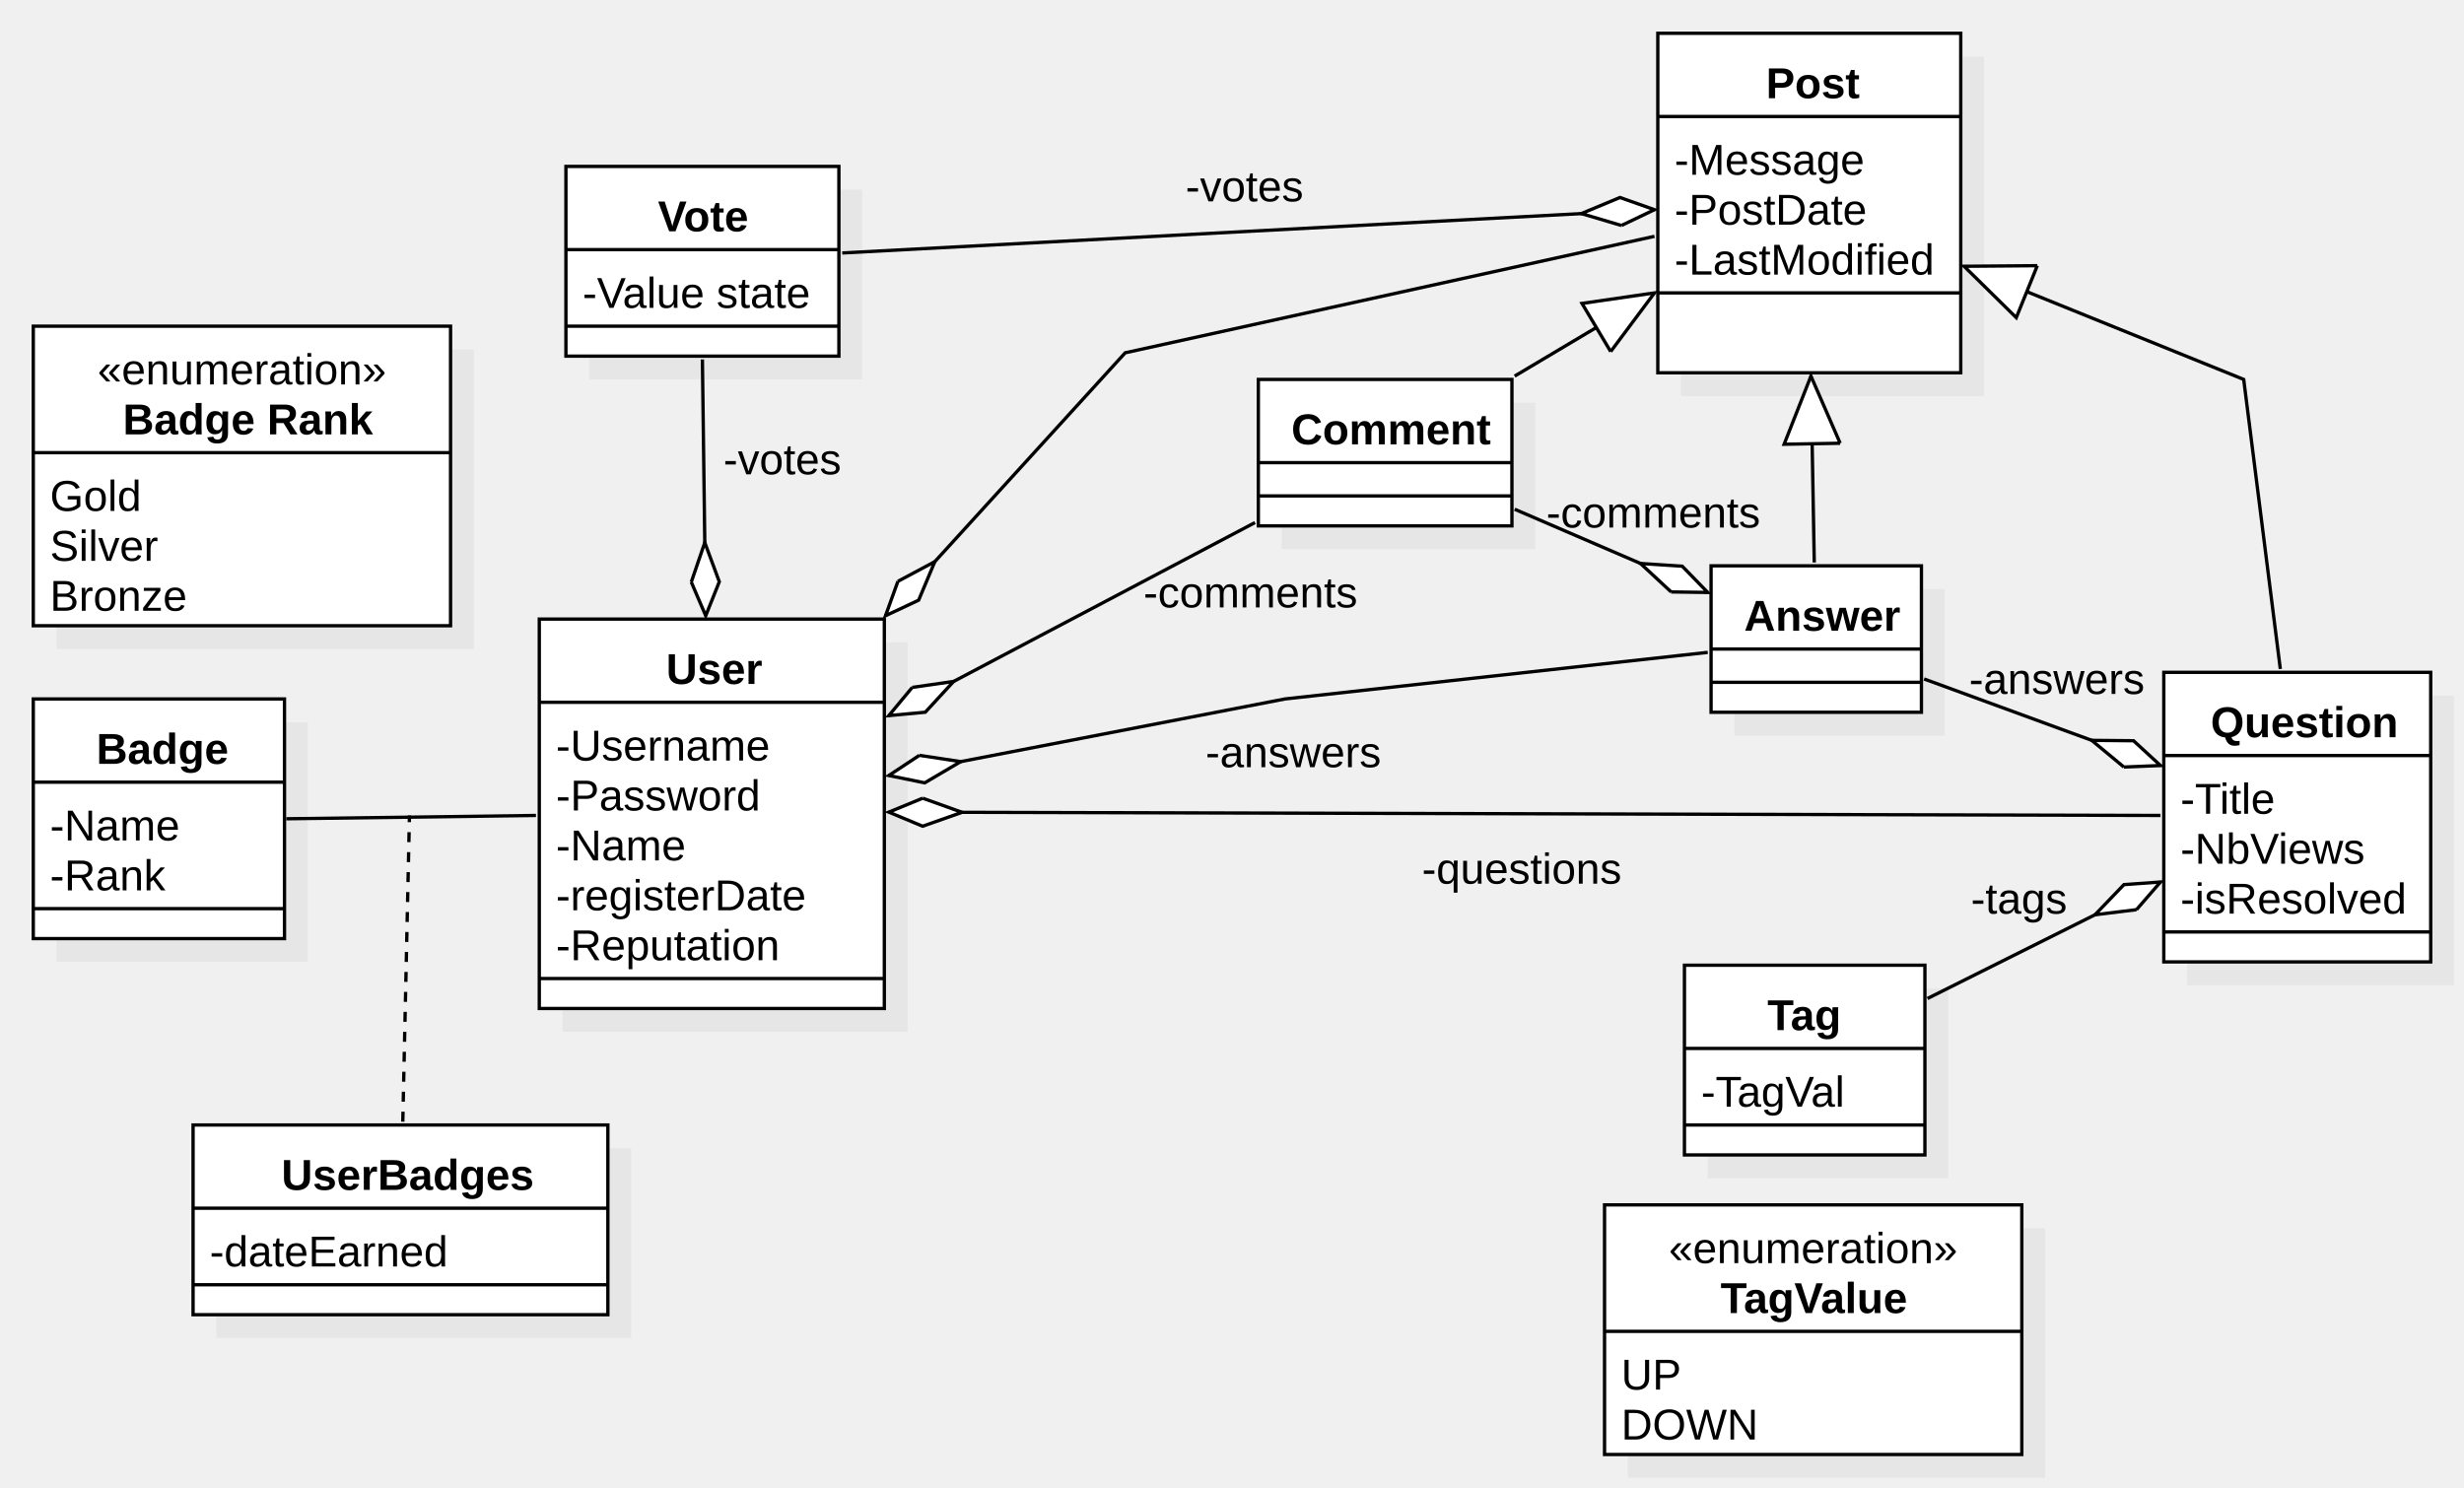
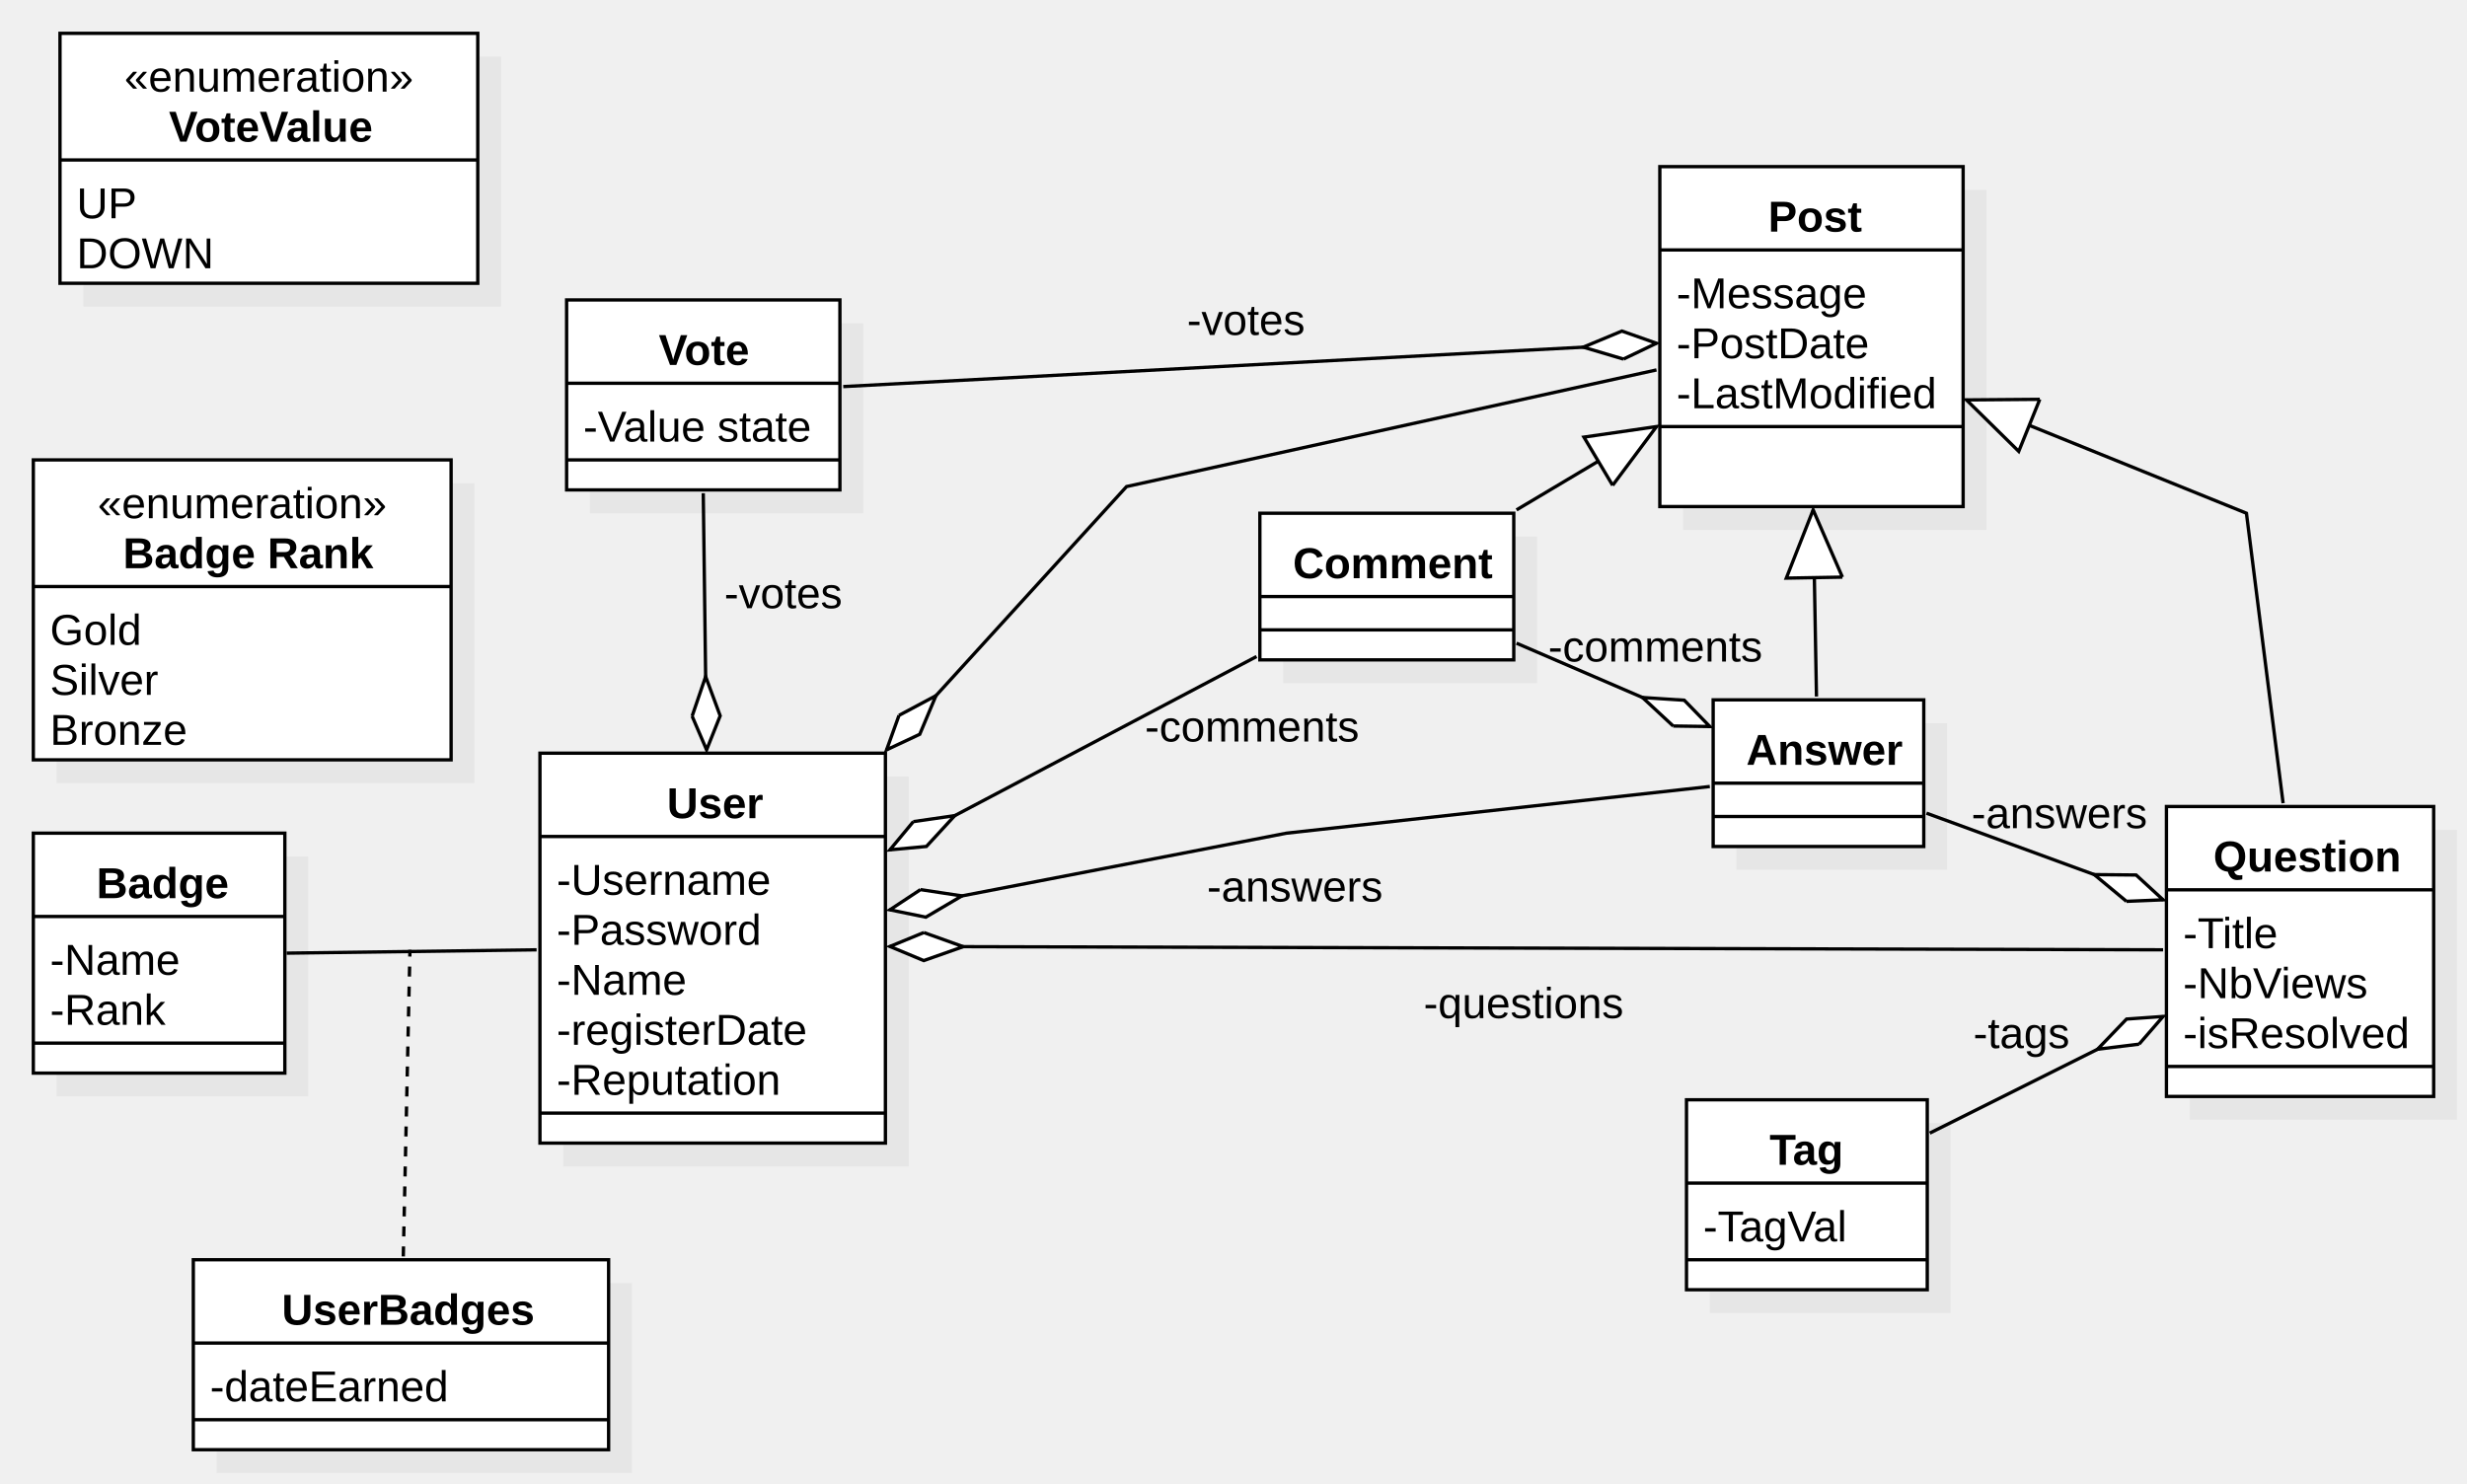
- <svg xmlns="http://www.w3.org/2000/svg" version="1.1" width="740.176" height="447">
+ <svg xmlns="http://www.w3.org/2000/svg" version="1.1" width="740.176" height="445">
  <defs />
  <g>
-     <g transform="translate(-54,-46) scale(1,1)">
+     <g transform="translate(-54,-6) scale(1,1)">
      <rect fill="#C0C0C0" stroke="none" x="223" y="239" width="103.65" height="117" opacity="0.2" />
    </g>
-     <g transform="translate(-54,-46) scale(1,1)">
+     <g transform="translate(-54,-6) scale(1,1)">
      <rect fill="#ffffff" stroke="none" x="216" y="232" width="103.65" height="117" />
    </g>
-     <g transform="translate(-54,-46) scale(1,1)">
+     <g transform="translate(-54,-6) scale(1,1)">
      <path fill="none" stroke="#000000" d="M 216 232 L 319.65 232 L 319.65 349 L 216 349 L 216 232 Z Z" stroke-miterlimit="10" />
    </g>
-     <g transform="translate(-54,-46) scale(1,1)">
+     <g transform="translate(-54,-6) scale(1,1)">
      <path fill="none" stroke="#000000" d="M 216 257 L 319.65 257" stroke-miterlimit="10" />
    </g>
-     <g transform="translate(-54,-46) scale(1,1)">
+     <g transform="translate(-54,-6) scale(1,1)">
      <path fill="none" stroke="#000000" d="M 216 340 L 319.65 340" stroke-miterlimit="10" />
    </g>
-     <g transform="translate(-54,-46) scale(1,1)">
+     <g transform="translate(-54,-6) scale(1,1)">
      <g>
        <path fill="none" stroke="none" />
        <text fill="#000000" stroke="none" font-family="Arial" font-size="13px" font-style="normal" font-weight="bold" text-decoration="none" x="254.101" y="251.5">User</text>
      </g>
    </g>
-     <g transform="translate(-54,-46) scale(1,1)">
+     <g transform="translate(-54,-6) scale(1,1)">
      <g>
        <path fill="none" stroke="none" />
        <text fill="#000000" stroke="none" font-family="Arial" font-size="13px" font-style="normal" font-weight="normal" text-decoration="none" x="221" y="274.5">-Username</text>
      </g>
    </g>
-     <g transform="translate(-54,-46) scale(1,1)">
+     <g transform="translate(-54,-6) scale(1,1)">
      <g>
        <path fill="none" stroke="none" />
        <text fill="#000000" stroke="none" font-family="Arial" font-size="13px" font-style="normal" font-weight="normal" text-decoration="none" x="221" y="289.5">-Password</text>
      </g>
    </g>
-     <g transform="translate(-54,-46) scale(1,1)">
+     <g transform="translate(-54,-6) scale(1,1)">
      <g>
        <path fill="none" stroke="none" />
        <text fill="#000000" stroke="none" font-family="Arial" font-size="13px" font-style="normal" font-weight="normal" text-decoration="none" x="221" y="304.5">-Name</text>
      </g>
    </g>
-     <g transform="translate(-54,-46) scale(1,1)">
+     <g transform="translate(-54,-6) scale(1,1)">
      <g>
        <path fill="none" stroke="none" />
        <text fill="#000000" stroke="none" font-family="Arial" font-size="13px" font-style="normal" font-weight="normal" text-decoration="none" x="221" y="319.5">-registerDate</text>
      </g>
    </g>
-     <g transform="translate(-54,-46) scale(1,1)">
+     <g transform="translate(-54,-6) scale(1,1)">
      <g>
        <path fill="none" stroke="none" />
        <text fill="#000000" stroke="none" font-family="Arial" font-size="13px" font-style="normal" font-weight="normal" text-decoration="none" x="221" y="334.5">-Reputation</text>
      </g>
    </g>
-     <g transform="translate(-54,-46) scale(1,1)">
+     <g transform="translate(-54,-6) scale(1,1)">
      <rect fill="#C0C0C0" stroke="none" x="71" y="263" width="75.46" height="72" opacity="0.2" />
    </g>
-     <g transform="translate(-54,-46) scale(1,1)">
+     <g transform="translate(-54,-6) scale(1,1)">
      <rect fill="#ffffff" stroke="none" x="64" y="256" width="75.46" height="72" />
    </g>
-     <g transform="translate(-54,-46) scale(1,1)">
+     <g transform="translate(-54,-6) scale(1,1)">
      <path fill="none" stroke="#000000" d="M 64 256 L 139.46 256 L 139.46 328 L 64 328 L 64 256 Z Z" stroke-miterlimit="10" />
    </g>
-     <g transform="translate(-54,-46) scale(1,1)">
+     <g transform="translate(-54,-6) scale(1,1)">
      <path fill="none" stroke="#000000" d="M 64 281 L 139.46 281" stroke-miterlimit="10" />
    </g>
-     <g transform="translate(-54,-46) scale(1,1)">
+     <g transform="translate(-54,-6) scale(1,1)">
      <path fill="none" stroke="#000000" d="M 64 319 L 139.46 319" stroke-miterlimit="10" />
    </g>
-     <g transform="translate(-54,-46) scale(1,1)">
+     <g transform="translate(-54,-6) scale(1,1)">
      <g>
        <path fill="none" stroke="none" />
        <text fill="#000000" stroke="none" font-family="Arial" font-size="13px" font-style="normal" font-weight="bold" text-decoration="none" x="82.935" y="275.5">Badge</text>
      </g>
    </g>
-     <g transform="translate(-54,-46) scale(1,1)">
+     <g transform="translate(-54,-6) scale(1,1)">
      <g>
        <path fill="none" stroke="none" />
        <text fill="#000000" stroke="none" font-family="Arial" font-size="13px" font-style="normal" font-weight="normal" text-decoration="none" x="69" y="298.5">-Name</text>
      </g>
    </g>
-     <g transform="translate(-54,-46) scale(1,1)">
+     <g transform="translate(-54,-6) scale(1,1)">
      <g>
        <path fill="none" stroke="none" />
        <text fill="#000000" stroke="none" font-family="Arial" font-size="13px" font-style="normal" font-weight="normal" text-decoration="none" x="69" y="313.5">-Rank</text>
      </g>
    </g>
-     <g transform="translate(-54,-46) scale(1,1)">
+     <g transform="translate(-54,-6) scale(1,1)">
      <rect fill="#C0C0C0" stroke="none" x="231" y="103" width="82" height="57" opacity="0.2" />
    </g>
-     <g transform="translate(-54,-46) scale(1,1)">
+     <g transform="translate(-54,-6) scale(1,1)">
      <rect fill="#ffffff" stroke="none" x="224" y="96" width="82" height="57" />
    </g>
-     <g transform="translate(-54,-46) scale(1,1)">
+     <g transform="translate(-54,-6) scale(1,1)">
      <path fill="none" stroke="#000000" d="M 224 96 L 306 96 L 306 153 L 224 153 L 224 96 Z Z" stroke-miterlimit="10" />
    </g>
-     <g transform="translate(-54,-46) scale(1,1)">
+     <g transform="translate(-54,-6) scale(1,1)">
      <path fill="none" stroke="#000000" d="M 224 121 L 306 121" stroke-miterlimit="10" />
    </g>
-     <g transform="translate(-54,-46) scale(1,1)">
+     <g transform="translate(-54,-6) scale(1,1)">
      <path fill="none" stroke="#000000" d="M 224 144 L 306 144" stroke-miterlimit="10" />
    </g>
-     <g transform="translate(-54,-46) scale(1,1)">
+     <g transform="translate(-54,-6) scale(1,1)">
      <g>
        <path fill="none" stroke="none" />
        <text fill="#000000" stroke="none" font-family="Arial" font-size="13px" font-style="normal" font-weight="bold" text-decoration="none" x="251.629" y="115.5">Vote</text>
      </g>
    </g>
-     <g transform="translate(-54,-46) scale(1,1)">
+     <g transform="translate(-54,-6) scale(1,1)">
      <g>
        <path fill="none" stroke="none" />
        <text fill="#000000" stroke="none" font-family="Arial" font-size="13px" font-style="normal" font-weight="normal" text-decoration="none" x="229" y="138.5">-Value  state</text>
      </g>
    </g>
-     <g transform="translate(-54,-46) scale(1,1)">
+     <g transform="translate(-54,-6) scale(1,1)">
      <rect fill="#C0C0C0" stroke="none" x="559" y="63" width="91" height="102" opacity="0.2" />
    </g>
-     <g transform="translate(-54,-46) scale(1,1)">
+     <g transform="translate(-54,-6) scale(1,1)">
      <rect fill="#ffffff" stroke="none" x="552" y="56" width="91" height="102" />
    </g>
-     <g transform="translate(-54,-46) scale(1,1)">
+     <g transform="translate(-54,-6) scale(1,1)">
      <path fill="none" stroke="#000000" d="M 552 56 L 643 56 L 643 158 L 552 158 L 552 56 Z Z" stroke-miterlimit="10" />
    </g>
-     <g transform="translate(-54,-46) scale(1,1)">
+     <g transform="translate(-54,-6) scale(1,1)">
      <path fill="none" stroke="#000000" d="M 552 81 L 643 81" stroke-miterlimit="10" />
    </g>
-     <g transform="translate(-54,-46) scale(1,1)">
+     <g transform="translate(-54,-6) scale(1,1)">
      <path fill="none" stroke="#000000" d="M 552 134 L 643 134" stroke-miterlimit="10" />
    </g>
-     <g transform="translate(-54,-46) scale(1,1)">
+     <g transform="translate(-54,-6) scale(1,1)">
      <g>
        <path fill="none" stroke="none" />
        <text fill="#000000" stroke="none" font-family="Arial" font-size="13px" font-style="normal" font-weight="bold" text-decoration="none" x="584.494" y="75.5">Post</text>
      </g>
    </g>
-     <g transform="translate(-54,-46) scale(1,1)">
+     <g transform="translate(-54,-6) scale(1,1)">
      <g>
        <path fill="none" stroke="none" />
        <text fill="#000000" stroke="none" font-family="Arial" font-size="13px" font-style="normal" font-weight="normal" text-decoration="none" x="557" y="98.5">-Message</text>
      </g>
    </g>
-     <g transform="translate(-54,-46) scale(1,1)">
+     <g transform="translate(-54,-6) scale(1,1)">
      <g>
        <path fill="none" stroke="none" />
        <text fill="#000000" stroke="none" font-family="Arial" font-size="13px" font-style="normal" font-weight="normal" text-decoration="none" x="557" y="113.5">-PostDate</text>
      </g>
    </g>
-     <g transform="translate(-54,-46) scale(1,1)">
+     <g transform="translate(-54,-6) scale(1,1)">
      <g>
        <path fill="none" stroke="none" />
        <text fill="#000000" stroke="none" font-family="Arial" font-size="13px" font-style="normal" font-weight="normal" text-decoration="none" x="557" y="128.5">-LastModified</text>
      </g>
    </g>
-     <g transform="translate(-54,-46) scale(1,1)">
-       <rect fill="#C0C0C0" stroke="none" x="543" y="415" width="125.346" height="75" opacity="0.2" />
-     </g>
-     <g transform="translate(-54,-46) scale(1,1)">
-       <rect fill="#ffffff" stroke="none" x="536" y="408" width="125.346" height="75" />
-     </g>
-     <g transform="translate(-54,-46) scale(1,1)">
-       <path fill="none" stroke="#000000" d="M 536 408 L 661.346 408 L 661.346 483 L 536 483 L 536 408 Z Z" stroke-miterlimit="10" />
-     </g>
-     <g transform="translate(-54,-46) scale(1,1)">
-       <path fill="none" stroke="#000000" d="M 536 446 L 661.346 446" stroke-miterlimit="10" />
-     </g>
-     <g transform="translate(-54,-46) scale(1,1)">
-       <g>
-         <path fill="none" stroke="none" />
-         <text fill="#000000" stroke="none" font-family="Arial" font-size="13px" font-style="normal" font-weight="normal" text-decoration="none" x="555.309" y="425.5">«enumeration»</text>
-       </g>
-     </g>
-     <g transform="translate(-54,-46) scale(1,1)">
-       <g>
-         <path fill="none" stroke="none" />
-         <text fill="#000000" stroke="none" font-family="Arial" font-size="13px" font-style="normal" font-weight="bold" text-decoration="none" x="570.848" y="440.5">TagValue</text>
-       </g>
-     </g>
-     <g transform="translate(-54,-46) scale(1,1)">
-       <g>
-         <path fill="none" stroke="none" />
-         <text fill="#000000" stroke="none" font-family="Arial" font-size="13px" font-style="normal" font-weight="normal" text-decoration="none" x="541" y="463.5">UP</text>
-       </g>
-     </g>
-     <g transform="translate(-54,-46) scale(1,1)">
-       <g>
-         <path fill="none" stroke="none" />
-         <text fill="#000000" stroke="none" font-family="Arial" font-size="13px" font-style="normal" font-weight="normal" text-decoration="none" x="541" y="478.5">DOWN</text>
-       </g>
-     </g>
-     <g transform="translate(-54,-46) scale(1,1)">
+     <g transform="translate(-54,-6) scale(1,1)">
+       <rect fill="#C0C0C0" stroke="none" x="79" y="23" width="125.346" height="75" opacity="0.2" />
+     </g>
+     <g transform="translate(-54,-6) scale(1,1)">
+       <rect fill="#ffffff" stroke="none" x="72" y="16" width="125.346" height="75" />
+     </g>
+     <g transform="translate(-54,-6) scale(1,1)">
+       <path fill="none" stroke="#000000" d="M 72 16 L 197.346 16 L 197.346 91 L 72 91 L 72 16 Z Z" stroke-miterlimit="10" />
+     </g>
+     <g transform="translate(-54,-6) scale(1,1)">
+       <path fill="none" stroke="#000000" d="M 72 54 L 197.346 54" stroke-miterlimit="10" />
+     </g>
+     <g transform="translate(-54,-6) scale(1,1)">
+       <g>
+         <path fill="none" stroke="none" />
+         <text fill="#000000" stroke="none" font-family="Arial" font-size="13px" font-style="normal" font-weight="normal" text-decoration="none" x="91.309" y="33.5">«enumeration»</text>
+       </g>
+     </g>
+     <g transform="translate(-54,-6) scale(1,1)">
+       <g>
+         <path fill="none" stroke="none" />
+         <text fill="#000000" stroke="none" font-family="Arial" font-size="13px" font-style="normal" font-weight="bold" text-decoration="none" x="104.677" y="48.5">VoteValue</text>
+       </g>
+     </g>
+     <g transform="translate(-54,-6) scale(1,1)">
+       <g>
+         <path fill="none" stroke="none" />
+         <text fill="#000000" stroke="none" font-family="Arial" font-size="13px" font-style="normal" font-weight="normal" text-decoration="none" x="77" y="71.5">UP</text>
+       </g>
+     </g>
+     <g transform="translate(-54,-6) scale(1,1)">
+       <g>
+         <path fill="none" stroke="none" />
+         <text fill="#000000" stroke="none" font-family="Arial" font-size="13px" font-style="normal" font-weight="normal" text-decoration="none" x="77" y="86.5">DOWN</text>
+       </g>
+     </g>
+     <g transform="translate(-54,-6) scale(1,1)">
      <rect fill="#C0C0C0" stroke="none" x="71" y="151" width="125.346" height="90" opacity="0.2" />
    </g>
-     <g transform="translate(-54,-46) scale(1,1)">
+     <g transform="translate(-54,-6) scale(1,1)">
      <rect fill="#ffffff" stroke="none" x="64" y="144" width="125.346" height="90" />
    </g>
-     <g transform="translate(-54,-46) scale(1,1)">
+     <g transform="translate(-54,-6) scale(1,1)">
      <path fill="none" stroke="#000000" d="M 64 144 L 189.346 144 L 189.346 234 L 64 234 L 64 144 Z Z" stroke-miterlimit="10" />
    </g>
-     <g transform="translate(-54,-46) scale(1,1)">
+     <g transform="translate(-54,-6) scale(1,1)">
      <path fill="none" stroke="#000000" d="M 64 182 L 189.346 182" stroke-miterlimit="10" />
    </g>
-     <g transform="translate(-54,-46) scale(1,1)">
+     <g transform="translate(-54,-6) scale(1,1)">
      <g>
        <path fill="none" stroke="none" />
        <text fill="#000000" stroke="none" font-family="Arial" font-size="13px" font-style="normal" font-weight="normal" text-decoration="none" x="83.309" y="161.5">«enumeration»</text>
      </g>
    </g>
-     <g transform="translate(-54,-46) scale(1,1)">
+     <g transform="translate(-54,-6) scale(1,1)">
      <g>
        <path fill="none" stroke="none" />
        <text fill="#000000" stroke="none" font-family="Arial" font-size="13px" font-style="normal" font-weight="bold" text-decoration="none" x="90.898" y="176.5">Badge Rank</text>
      </g>
    </g>
-     <g transform="translate(-54,-46) scale(1,1)">
+     <g transform="translate(-54,-6) scale(1,1)">
      <g>
        <path fill="none" stroke="none" />
        <text fill="#000000" stroke="none" font-family="Arial" font-size="13px" font-style="normal" font-weight="normal" text-decoration="none" x="69" y="199.5">Gold</text>
      </g>
    </g>
-     <g transform="translate(-54,-46) scale(1,1)">
+     <g transform="translate(-54,-6) scale(1,1)">
      <g>
        <path fill="none" stroke="none" />
        <text fill="#000000" stroke="none" font-family="Arial" font-size="13px" font-style="normal" font-weight="normal" text-decoration="none" x="69" y="214.5">Silver</text>
      </g>
    </g>
-     <g transform="translate(-54,-46) scale(1,1)">
+     <g transform="translate(-54,-6) scale(1,1)">
      <g>
        <path fill="none" stroke="none" />
        <text fill="#000000" stroke="none" font-family="Arial" font-size="13px" font-style="normal" font-weight="normal" text-decoration="none" x="69" y="229.5">Bronze</text>
      </g>
    </g>
-     <g transform="translate(-54,-46) scale(1,1)">
+     <g transform="translate(-54,-6) scale(1,1)">
      <rect fill="#C0C0C0" stroke="none" x="575" y="223" width="63.19" height="44" opacity="0.2" />
    </g>
-     <g transform="translate(-54,-46) scale(1,1)">
+     <g transform="translate(-54,-6) scale(1,1)">
      <rect fill="#ffffff" stroke="none" x="568" y="216" width="63.19" height="44" />
    </g>
-     <g transform="translate(-54,-46) scale(1,1)">
+     <g transform="translate(-54,-6) scale(1,1)">
      <path fill="none" stroke="#000000" d="M 568 216 L 631.19 216 L 631.19 260 L 568 260 L 568 216 Z Z" stroke-miterlimit="10" />
    </g>
-     <g transform="translate(-54,-46) scale(1,1)">
+     <g transform="translate(-54,-6) scale(1,1)">
      <path fill="none" stroke="#000000" d="M 568 241 L 631.19 241" stroke-miterlimit="10" />
    </g>
-     <g transform="translate(-54,-46) scale(1,1)">
+     <g transform="translate(-54,-6) scale(1,1)">
      <path fill="none" stroke="#000000" d="M 568 251 L 631.19 251" stroke-miterlimit="10" />
    </g>
-     <g transform="translate(-54,-46) scale(1,1)">
+     <g transform="translate(-54,-6) scale(1,1)">
      <g>
        <path fill="none" stroke="none" />
        <text fill="#000000" stroke="none" font-family="Arial" font-size="13px" font-style="normal" font-weight="bold" text-decoration="none" x="577.921" y="235.5">Answer</text>
      </g>
    </g>
-     <g transform="translate(-54,-46) scale(1,1)">
+     <g transform="translate(-54,-6) scale(1,1)">
      <rect fill="#C0C0C0" stroke="none" x="711" y="255" width="80.176" height="87" opacity="0.2" />
    </g>
-     <g transform="translate(-54,-46) scale(1,1)">
+     <g transform="translate(-54,-6) scale(1,1)">
      <rect fill="#ffffff" stroke="none" x="704" y="248" width="80.176" height="87" />
    </g>
-     <g transform="translate(-54,-46) scale(1,1)">
+     <g transform="translate(-54,-6) scale(1,1)">
      <path fill="none" stroke="#000000" d="M 704 248 L 784.176 248 L 784.176 335 L 704 335 L 704 248 Z Z" stroke-miterlimit="10" />
    </g>
-     <g transform="translate(-54,-46) scale(1,1)">
+     <g transform="translate(-54,-6) scale(1,1)">
      <path fill="none" stroke="#000000" d="M 704 273 L 784.176 273" stroke-miterlimit="10" />
    </g>
-     <g transform="translate(-54,-46) scale(1,1)">
+     <g transform="translate(-54,-6) scale(1,1)">
      <path fill="none" stroke="#000000" d="M 704 326 L 784.176 326" stroke-miterlimit="10" />
    </g>
-     <g transform="translate(-54,-46) scale(1,1)">
+     <g transform="translate(-54,-6) scale(1,1)">
      <g>
        <path fill="none" stroke="none" />
        <text fill="#000000" stroke="none" font-family="Arial" font-size="13px" font-style="normal" font-weight="bold" text-decoration="none" x="718.072" y="267.5">Question</text>
      </g>
    </g>
-     <g transform="translate(-54,-46) scale(1,1)">
+     <g transform="translate(-54,-6) scale(1,1)">
      <g>
        <path fill="none" stroke="none" />
        <text fill="#000000" stroke="none" font-family="Arial" font-size="13px" font-style="normal" font-weight="normal" text-decoration="none" x="709" y="290.5">-Title</text>
      </g>
    </g>
-     <g transform="translate(-54,-46) scale(1,1)">
+     <g transform="translate(-54,-6) scale(1,1)">
      <g>
        <path fill="none" stroke="none" />
        <text fill="#000000" stroke="none" font-family="Arial" font-size="13px" font-style="normal" font-weight="normal" text-decoration="none" x="709" y="305.5">-NbViews</text>
      </g>
    </g>
-     <g transform="translate(-54,-46) scale(1,1)">
+     <g transform="translate(-54,-6) scale(1,1)">
      <g>
        <path fill="none" stroke="none" />
        <text fill="#000000" stroke="none" font-family="Arial" font-size="13px" font-style="normal" font-weight="normal" text-decoration="none" x="709" y="320.5">-isResolved</text>
      </g>
    </g>
-     <g transform="translate(-54,-46) scale(1,1)">
+     <g transform="translate(-54,-6) scale(1,1)">
      <rect fill="#C0C0C0" stroke="none" x="439" y="167" width="76.177" height="44" opacity="0.2" />
    </g>
-     <g transform="translate(-54,-46) scale(1,1)">
+     <g transform="translate(-54,-6) scale(1,1)">
      <rect fill="#ffffff" stroke="none" x="432" y="160" width="76.177" height="44" />
    </g>
-     <g transform="translate(-54,-46) scale(1,1)">
+     <g transform="translate(-54,-6) scale(1,1)">
      <path fill="none" stroke="#000000" d="M 432 160 L 508.177 160 L 508.177 204 L 432 204 L 432 160 Z Z" stroke-miterlimit="10" />
    </g>
-     <g transform="translate(-54,-46) scale(1,1)">
+     <g transform="translate(-54,-6) scale(1,1)">
      <path fill="none" stroke="#000000" d="M 432 185 L 508.177 185" stroke-miterlimit="10" />
    </g>
-     <g transform="translate(-54,-46) scale(1,1)">
+     <g transform="translate(-54,-6) scale(1,1)">
      <path fill="none" stroke="#000000" d="M 432 195 L 508.177 195" stroke-miterlimit="10" />
    </g>
-     <g transform="translate(-54,-46) scale(1,1)">
+     <g transform="translate(-54,-6) scale(1,1)">
      <g>
        <path fill="none" stroke="none" />
        <text fill="#000000" stroke="none" font-family="Arial" font-size="13px" font-style="normal" font-weight="bold" text-decoration="none" x="441.915" y="179.5">Comment</text>
      </g>
    </g>
-     <g transform="translate(-54,-46) scale(1,1)">
+     <g transform="translate(-54,-6) scale(1,1)">
      <path fill="none" stroke="#000000" d="M 265 154 L 266 231" stroke-miterlimit="10" />
    </g>
-     <g transform="translate(-54,-46) scale(1,1)">
+     <g transform="translate(-54,-6) scale(1,1)">
      <path fill="#FFFFFF" stroke="none" d="M 261.659 220.893 L 266 231 L 270.077 220.784 L 265.714 209.002" />
    </g>
-     <g transform="translate(-54,-46) scale(1,1)">
+     <g transform="translate(-54,-6) scale(1,1)">
      <path fill="none" stroke="#000000" d="M 261.659 220.893 L 266 231 L 270.077 220.784 L 265.714 209.002 L 261.659 220.893" stroke-miterlimit="10" />
    </g>
-     <g transform="translate(-54,-46) scale(1,1)">
+     <g transform="translate(-54,-6) scale(1,1)">
      <g>
        <path fill="none" stroke="none" />
        <text fill="#000000" stroke="none" font-family="Arial" font-size="13px" font-style="normal" font-weight="normal" text-decoration="none" x="271.3" y="188.5">-votes</text>
      </g>
    </g>
-     <g transform="translate(-54,-46) scale(1,1)">
+     <g transform="translate(-54,-6) scale(1,1)">
      <path fill="none" stroke="#000000" d="M 703 291 L 321 290" stroke-miterlimit="10" />
    </g>
-     <g transform="translate(-54,-46) scale(1,1)">
+     <g transform="translate(-54,-6) scale(1,1)">
      <path fill="#FFFFFF" stroke="none" d="M 331.174 285.817 L 321 290 L 331.152 294.236 L 343 290.058" />
    </g>
-     <g transform="translate(-54,-46) scale(1,1)">
+     <g transform="translate(-54,-6) scale(1,1)">
      <path fill="none" stroke="#000000" d="M 331.174 285.817 L 321 290 L 331.152 294.236 L 343 290.058 L 331.174 285.817" stroke-miterlimit="10" />
    </g>
-     <g transform="translate(-54,-46) scale(1,1)">
+     <g transform="translate(-54,-6) scale(1,1)">
      <g>
        <path fill="none" stroke="none" />
        <text fill="#000000" stroke="none" font-family="Arial" font-size="13px" font-style="normal" font-weight="normal" text-decoration="none" x="481.131" y="311.5">-questions</text>
      </g>
    </g>
-     <g transform="translate(-54,-46) scale(1,1)">
+     <g transform="translate(-54,-6) scale(1,1)">
      <path fill="none" stroke="#000000" d="M 431 203 L 321 261" stroke-miterlimit="10" />
    </g>
-     <g transform="translate(-54,-46) scale(1,1)">
+     <g transform="translate(-54,-6) scale(1,1)">
      <path fill="#FFFFFF" stroke="none" d="M 328.026 252.536 L 321 261 L 331.953 259.984 L 340.461 250.739" />
    </g>
-     <g transform="translate(-54,-46) scale(1,1)">
+     <g transform="translate(-54,-6) scale(1,1)">
      <path fill="none" stroke="#000000" d="M 328.026 252.536 L 321 261 L 331.953 259.984 L 340.461 250.739 L 328.026 252.536" stroke-miterlimit="10" />
    </g>
-     <g transform="translate(-54,-46) scale(1,1)">
+     <g transform="translate(-54,-6) scale(1,1)">
      <g>
        <path fill="none" stroke="none" />
        <text fill="#000000" stroke="none" font-family="Arial" font-size="13px" font-style="normal" font-weight="normal" text-decoration="none" x="397.5" y="228.5">-comments</text>
      </g>
    </g>
-     <g transform="translate(-54,-46) scale(1,1)">
+     <g transform="translate(-54,-6) scale(1,1)">
      <path fill="none" stroke="#000000" d="M 567 242 L 440 256 L 321 279" stroke-miterlimit="10" />
    </g>
-     <g transform="translate(-54,-46) scale(1,1)">
+     <g transform="translate(-54,-6) scale(1,1)">
      <path fill="#FFFFFF" stroke="none" d="M 330.179 272.938 L 321 279 L 331.777 281.205 L 342.6 274.825" />
    </g>
-     <g transform="translate(-54,-46) scale(1,1)">
+     <g transform="translate(-54,-6) scale(1,1)">
      <path fill="none" stroke="#000000" d="M 330.179 272.938 L 321 279 L 331.777 281.205 L 342.6 274.825 L 330.179 272.938" stroke-miterlimit="10" />
    </g>
-     <g transform="translate(-54,-46) scale(1,1)">
+     <g transform="translate(-54,-6) scale(1,1)">
      <g>
        <path fill="none" stroke="none" />
        <text fill="#000000" stroke="none" font-family="Arial" font-size="13px" font-style="normal" font-weight="normal" text-decoration="none" x="416.131" y="276.5">-answers</text>
      </g>
    </g>
-     <g transform="translate(-54,-46) scale(1,1)">
+     <g transform="translate(-54,-6) scale(1,1)">
      <path fill="none" stroke="#000000" d="M 551 117 L 392 152 L 320 231" stroke-miterlimit="10" />
    </g>
-     <g transform="translate(-54,-46) scale(1,1)">
+     <g transform="translate(-54,-6) scale(1,1)">
      <path fill="#FFFFFF" stroke="none" d="M 323.734 220.653 L 320 231 L 329.957 226.324 L 334.819 214.74" />
    </g>
-     <g transform="translate(-54,-46) scale(1,1)">
+     <g transform="translate(-54,-6) scale(1,1)">
      <path fill="none" stroke="#000000" d="M 323.734 220.653 L 320 231 L 329.957 226.324 L 334.819 214.74 L 323.734 220.653" stroke-miterlimit="10" />
    </g>
-     <g transform="translate(-54,-46) scale(1,1)">
+     <g transform="translate(-54,-6) scale(1,1)">
      <path fill="none" stroke="#000000" d="M 632 250 L 703 276" stroke-miterlimit="10" />
    </g>
-     <g transform="translate(-54,-46) scale(1,1)">
+     <g transform="translate(-54,-6) scale(1,1)">
      <path fill="#FFFFFF" stroke="none" d="M 692.01 276.458 L 703 276 L 694.905 268.553 L 682.342 268.435" />
    </g>
-     <g transform="translate(-54,-46) scale(1,1)">
+     <g transform="translate(-54,-6) scale(1,1)">
      <path fill="none" stroke="#000000" d="M 692.01 276.458 L 703 276 L 694.905 268.553 L 682.342 268.435 L 692.01 276.458" stroke-miterlimit="10" />
    </g>
-     <g transform="translate(-54,-46) scale(1,1)">
+     <g transform="translate(-54,-6) scale(1,1)">
      <g>
        <path fill="none" stroke="none" />
        <text fill="#000000" stroke="none" font-family="Arial" font-size="13px" font-style="normal" font-weight="normal" text-decoration="none" x="645.5" y="254.5">-answers</text>
      </g>
    </g>
-     <g transform="translate(-54,-46) scale(1,1)">
+     <g transform="translate(-54,-6) scale(1,1)">
      <path fill="none" stroke="#000000" d="M 509 199 L 567 224" stroke-miterlimit="10" />
    </g>
-     <g transform="translate(-54,-46) scale(1,1)">
+     <g transform="translate(-54,-6) scale(1,1)">
      <path fill="#FFFFFF" stroke="none" d="M 556.001 223.843 L 567 224 L 559.334 216.112 L 546.797 215.292" />
    </g>
-     <g transform="translate(-54,-46) scale(1,1)">
+     <g transform="translate(-54,-6) scale(1,1)">
      <path fill="none" stroke="#000000" d="M 556.001 223.843 L 567 224 L 559.334 216.112 L 546.797 215.292 L 556.001 223.843" stroke-miterlimit="10" />
    </g>
-     <g transform="translate(-54,-46) scale(1,1)">
+     <g transform="translate(-54,-6) scale(1,1)">
      <g>
        <path fill="none" stroke="none" />
        <text fill="#000000" stroke="none" font-family="Arial" font-size="13px" font-style="normal" font-weight="normal" text-decoration="none" x="518.5" y="204.5">-comments</text>
      </g>
    </g>
-     <g transform="translate(-54,-46) scale(1,1)">
+     <g transform="translate(-54,-6) scale(1,1)">
      <path fill="none" stroke="#000000" d="M 509 159 L 551 134" stroke-miterlimit="10" />
    </g>
-     <g transform="translate(-54,-46) scale(1,1)">
+     <g transform="translate(-54,-6) scale(1,1)">
      <path fill="#FFFFFF" stroke="none" d="M 537.841 151.631 L 551 134 L 529.228 137.162" />
    </g>
-     <g transform="translate(-54,-46) scale(1,1)">
+     <g transform="translate(-54,-6) scale(1,1)">
      <path fill="none" stroke="#000000" d="M 537.841 151.631 L 551 134 L 529.228 137.162 L 537.841 151.631" stroke-miterlimit="10" />
    </g>
-     <g transform="translate(-54,-46) scale(1,1)">
+     <g transform="translate(-54,-6) scale(1,1)">
      <path fill="none" stroke="#000000" d="M 599 215 L 598 159" stroke-miterlimit="10" />
    </g>
-     <g transform="translate(-54,-46) scale(1,1)">
+     <g transform="translate(-54,-6) scale(1,1)">
      <path fill="#FFFFFF" stroke="none" d="M 606.781 179.172 L 598 159 L 589.945 179.472" />
    </g>
-     <g transform="translate(-54,-46) scale(1,1)">
+     <g transform="translate(-54,-6) scale(1,1)">
      <path fill="none" stroke="#000000" d="M 606.781 179.172 L 598 159 L 589.945 179.472 L 606.781 179.172" stroke-miterlimit="10" />
    </g>
-     <g transform="translate(-54,-46) scale(1,1)">
+     <g transform="translate(-54,-6) scale(1,1)">
      <path fill="none" stroke="#000000" d="M 739 247 L 728 160 L 644 126" stroke-miterlimit="10" />
    </g>
-     <g transform="translate(-54,-46) scale(1,1)">
+     <g transform="translate(-54,-6) scale(1,1)">
      <path fill="#FFFFFF" stroke="none" d="M 665.999 125.822 L 644 126 L 659.682 141.43" />
    </g>
-     <g transform="translate(-54,-46) scale(1,1)">
+     <g transform="translate(-54,-6) scale(1,1)">
      <path fill="none" stroke="#000000" d="M 665.999 125.822 L 644 126 L 659.682 141.43 L 665.999 125.822" stroke-miterlimit="10" />
    </g>
-     <g transform="translate(-54,-46) scale(1,1)">
+     <g transform="translate(-54,-6) scale(1,1)">
      <rect fill="#C0C0C0" stroke="none" x="119" y="391" width="124.604" height="57" opacity="0.2" />
    </g>
-     <g transform="translate(-54,-46) scale(1,1)">
+     <g transform="translate(-54,-6) scale(1,1)">
      <rect fill="#ffffff" stroke="none" x="112" y="384" width="124.604" height="57" />
    </g>
-     <g transform="translate(-54,-46) scale(1,1)">
+     <g transform="translate(-54,-6) scale(1,1)">
      <path fill="none" stroke="#000000" d="M 112 384 L 236.604 384 L 236.604 441 L 112 441 L 112 384 Z Z" stroke-miterlimit="10" />
    </g>
-     <g transform="translate(-54,-46) scale(1,1)">
+     <g transform="translate(-54,-6) scale(1,1)">
      <path fill="none" stroke="#000000" d="M 112 409 L 236.604 409" stroke-miterlimit="10" />
    </g>
-     <g transform="translate(-54,-46) scale(1,1)">
+     <g transform="translate(-54,-6) scale(1,1)">
      <path fill="none" stroke="#000000" d="M 112 432 L 236.604 432" stroke-miterlimit="10" />
    </g>
-     <g transform="translate(-54,-46) scale(1,1)">
+     <g transform="translate(-54,-6) scale(1,1)">
      <g>
        <path fill="none" stroke="none" />
        <text fill="#000000" stroke="none" font-family="Arial" font-size="13px" font-style="normal" font-weight="bold" text-decoration="none" x="138.533" y="403.5">UserBadges</text>
      </g>
    </g>
-     <g transform="translate(-54,-46) scale(1,1)">
+     <g transform="translate(-54,-6) scale(1,1)">
      <g>
        <path fill="none" stroke="none" />
        <text fill="#000000" stroke="none" font-family="Arial" font-size="13px" font-style="normal" font-weight="normal" text-decoration="none" x="117" y="426.5">-dateEarned</text>
      </g>
    </g>
-     <g transform="translate(-54,-46) scale(1,1)">
+     <g transform="translate(-54,-6) scale(1,1)">
      <path fill="none" stroke="#000000" d="M 140 292 L 215 291" stroke-miterlimit="10" />
    </g>
-     <g transform="translate(-54,-46) scale(1,1)">
+     <g transform="translate(-54,-6) scale(1,1)">
      <path fill="none" stroke="#000000" d="M 175 383 L 177 291" stroke-miterlimit="10" stroke-dasharray="3" />
    </g>
-     <g transform="translate(-54,-46) scale(1,1)">
+     <g transform="translate(-54,-6) scale(1,1)">
      <rect fill="#C0C0C0" stroke="none" x="567" y="343" width="72.235" height="57" opacity="0.2" />
    </g>
-     <g transform="translate(-54,-46) scale(1,1)">
+     <g transform="translate(-54,-6) scale(1,1)">
      <rect fill="#ffffff" stroke="none" x="560" y="336" width="72.235" height="57" />
    </g>
-     <g transform="translate(-54,-46) scale(1,1)">
+     <g transform="translate(-54,-6) scale(1,1)">
      <path fill="none" stroke="#000000" d="M 560 336 L 632.235 336 L 632.235 393 L 560 393 L 560 336 Z Z" stroke-miterlimit="10" />
    </g>
-     <g transform="translate(-54,-46) scale(1,1)">
+     <g transform="translate(-54,-6) scale(1,1)">
      <path fill="none" stroke="#000000" d="M 560 361 L 632.235 361" stroke-miterlimit="10" />
    </g>
-     <g transform="translate(-54,-46) scale(1,1)">
+     <g transform="translate(-54,-6) scale(1,1)">
      <path fill="none" stroke="#000000" d="M 560 384 L 632.235 384" stroke-miterlimit="10" />
    </g>
-     <g transform="translate(-54,-46) scale(1,1)">
+     <g transform="translate(-54,-6) scale(1,1)">
      <g>
        <path fill="none" stroke="none" />
        <text fill="#000000" stroke="none" font-family="Arial" font-size="13px" font-style="normal" font-weight="bold" text-decoration="none" x="584.917" y="355.5">Tag</text>
      </g>
    </g>
-     <g transform="translate(-54,-46) scale(1,1)">
+     <g transform="translate(-54,-6) scale(1,1)">
      <g>
        <path fill="none" stroke="none" />
        <text fill="#000000" stroke="none" font-family="Arial" font-size="13px" font-style="normal" font-weight="normal" text-decoration="none" x="565" y="378.5">-TagVal</text>
      </g>
    </g>
-     <g transform="translate(-54,-46) scale(1,1)">
+     <g transform="translate(-54,-6) scale(1,1)">
      <path fill="none" stroke="#000000" d="M 633 346 L 703 311" stroke-miterlimit="10" />
    </g>
-     <g transform="translate(-54,-46) scale(1,1)">
+     <g transform="translate(-54,-6) scale(1,1)">
      <path fill="#FFFFFF" stroke="none" d="M 695.793 319.31 L 703 311 L 692.028 311.78 L 683.323 320.839" />
    </g>
-     <g transform="translate(-54,-46) scale(1,1)">
+     <g transform="translate(-54,-6) scale(1,1)">
      <path fill="none" stroke="#000000" d="M 695.793 319.31 L 703 311 L 692.028 311.78 L 683.323 320.839 L 695.793 319.31" stroke-miterlimit="10" />
    </g>
-     <g transform="translate(-54,-46) scale(1,1)">
+     <g transform="translate(-54,-6) scale(1,1)">
      <g>
        <path fill="none" stroke="none" />
        <text fill="#000000" stroke="none" font-family="Arial" font-size="13px" font-style="normal" font-weight="normal" text-decoration="none" x="646.05" y="320.5">-tags</text>
      </g>
    </g>
-     <g transform="translate(-54,-46) scale(1,1)">
+     <g transform="translate(-54,-6) scale(1,1)">
      <path fill="none" stroke="#000000" d="M 307 122 L 551 109" stroke-miterlimit="10" />
    </g>
-     <g transform="translate(-54,-46) scale(1,1)">
+     <g transform="translate(-54,-6) scale(1,1)">
      <path fill="#FFFFFF" stroke="none" d="M 541.076 113.744 L 551 109 L 540.628 105.337 L 529.031 110.17" />
    </g>
-     <g transform="translate(-54,-46) scale(1,1)">
+     <g transform="translate(-54,-6) scale(1,1)">
      <path fill="none" stroke="#000000" d="M 541.076 113.744 L 551 109 L 540.628 105.337 L 529.031 110.17 L 541.076 113.744" stroke-miterlimit="10" />
    </g>
-     <g transform="translate(-54,-46) scale(1,1)">
+     <g transform="translate(-54,-6) scale(1,1)">
      <g>
        <path fill="none" stroke="none" />
        <text fill="#000000" stroke="none" font-family="Arial" font-size="13px" font-style="normal" font-weight="normal" text-decoration="none" x="410.131" y="106.5">-votes</text>
      </g>
    </g>
  </g>
</svg>
